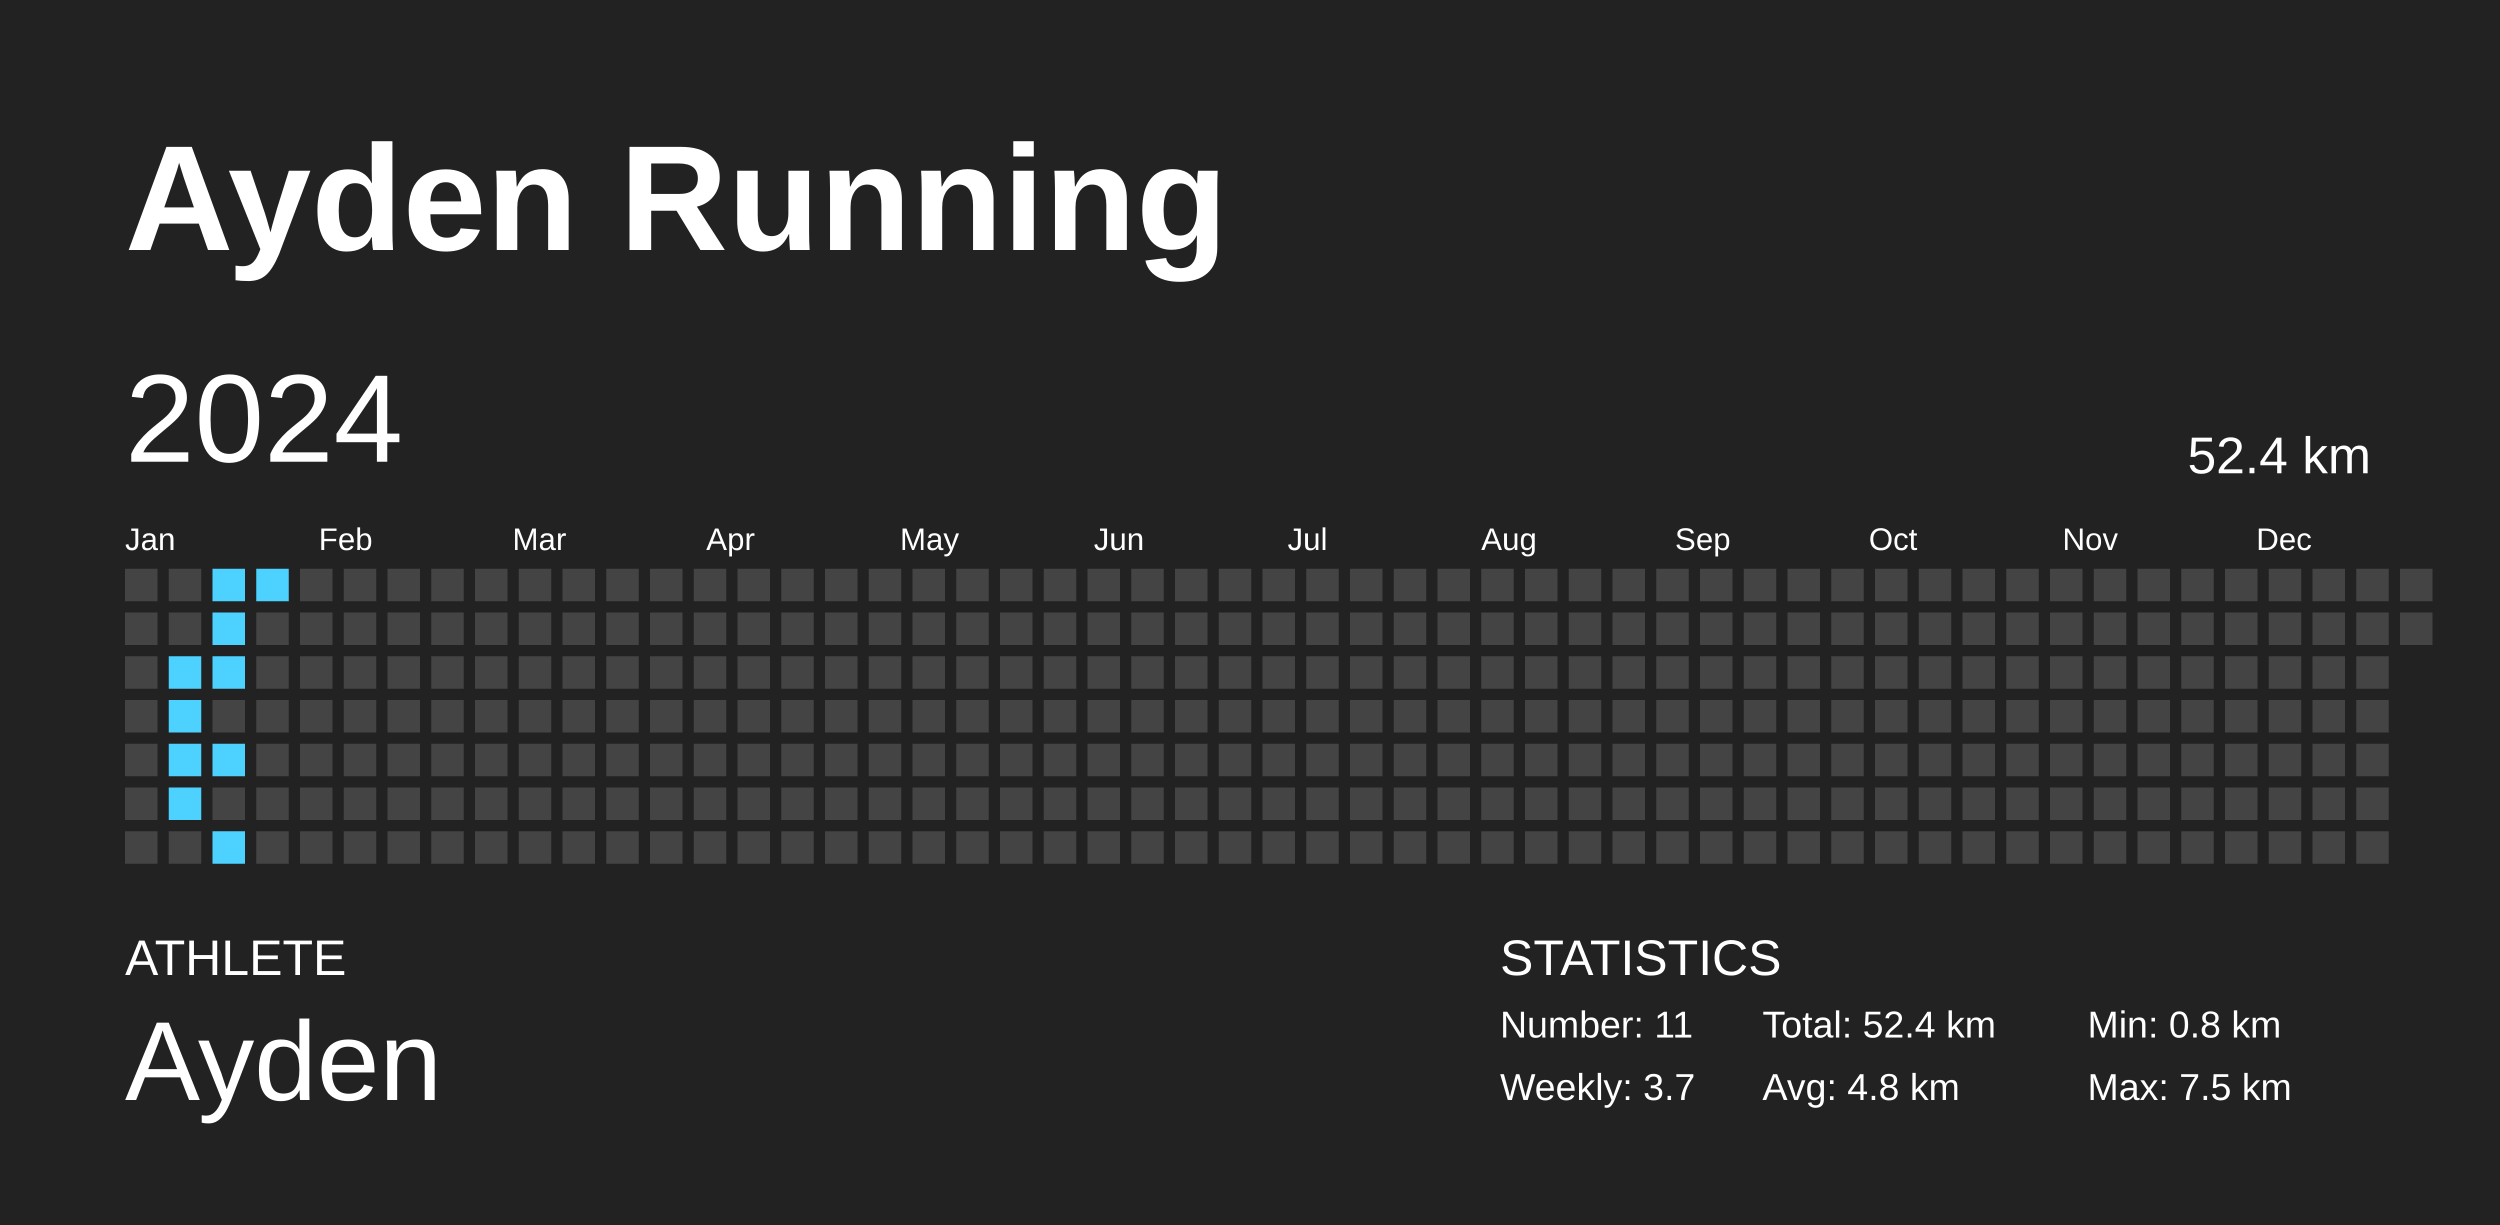
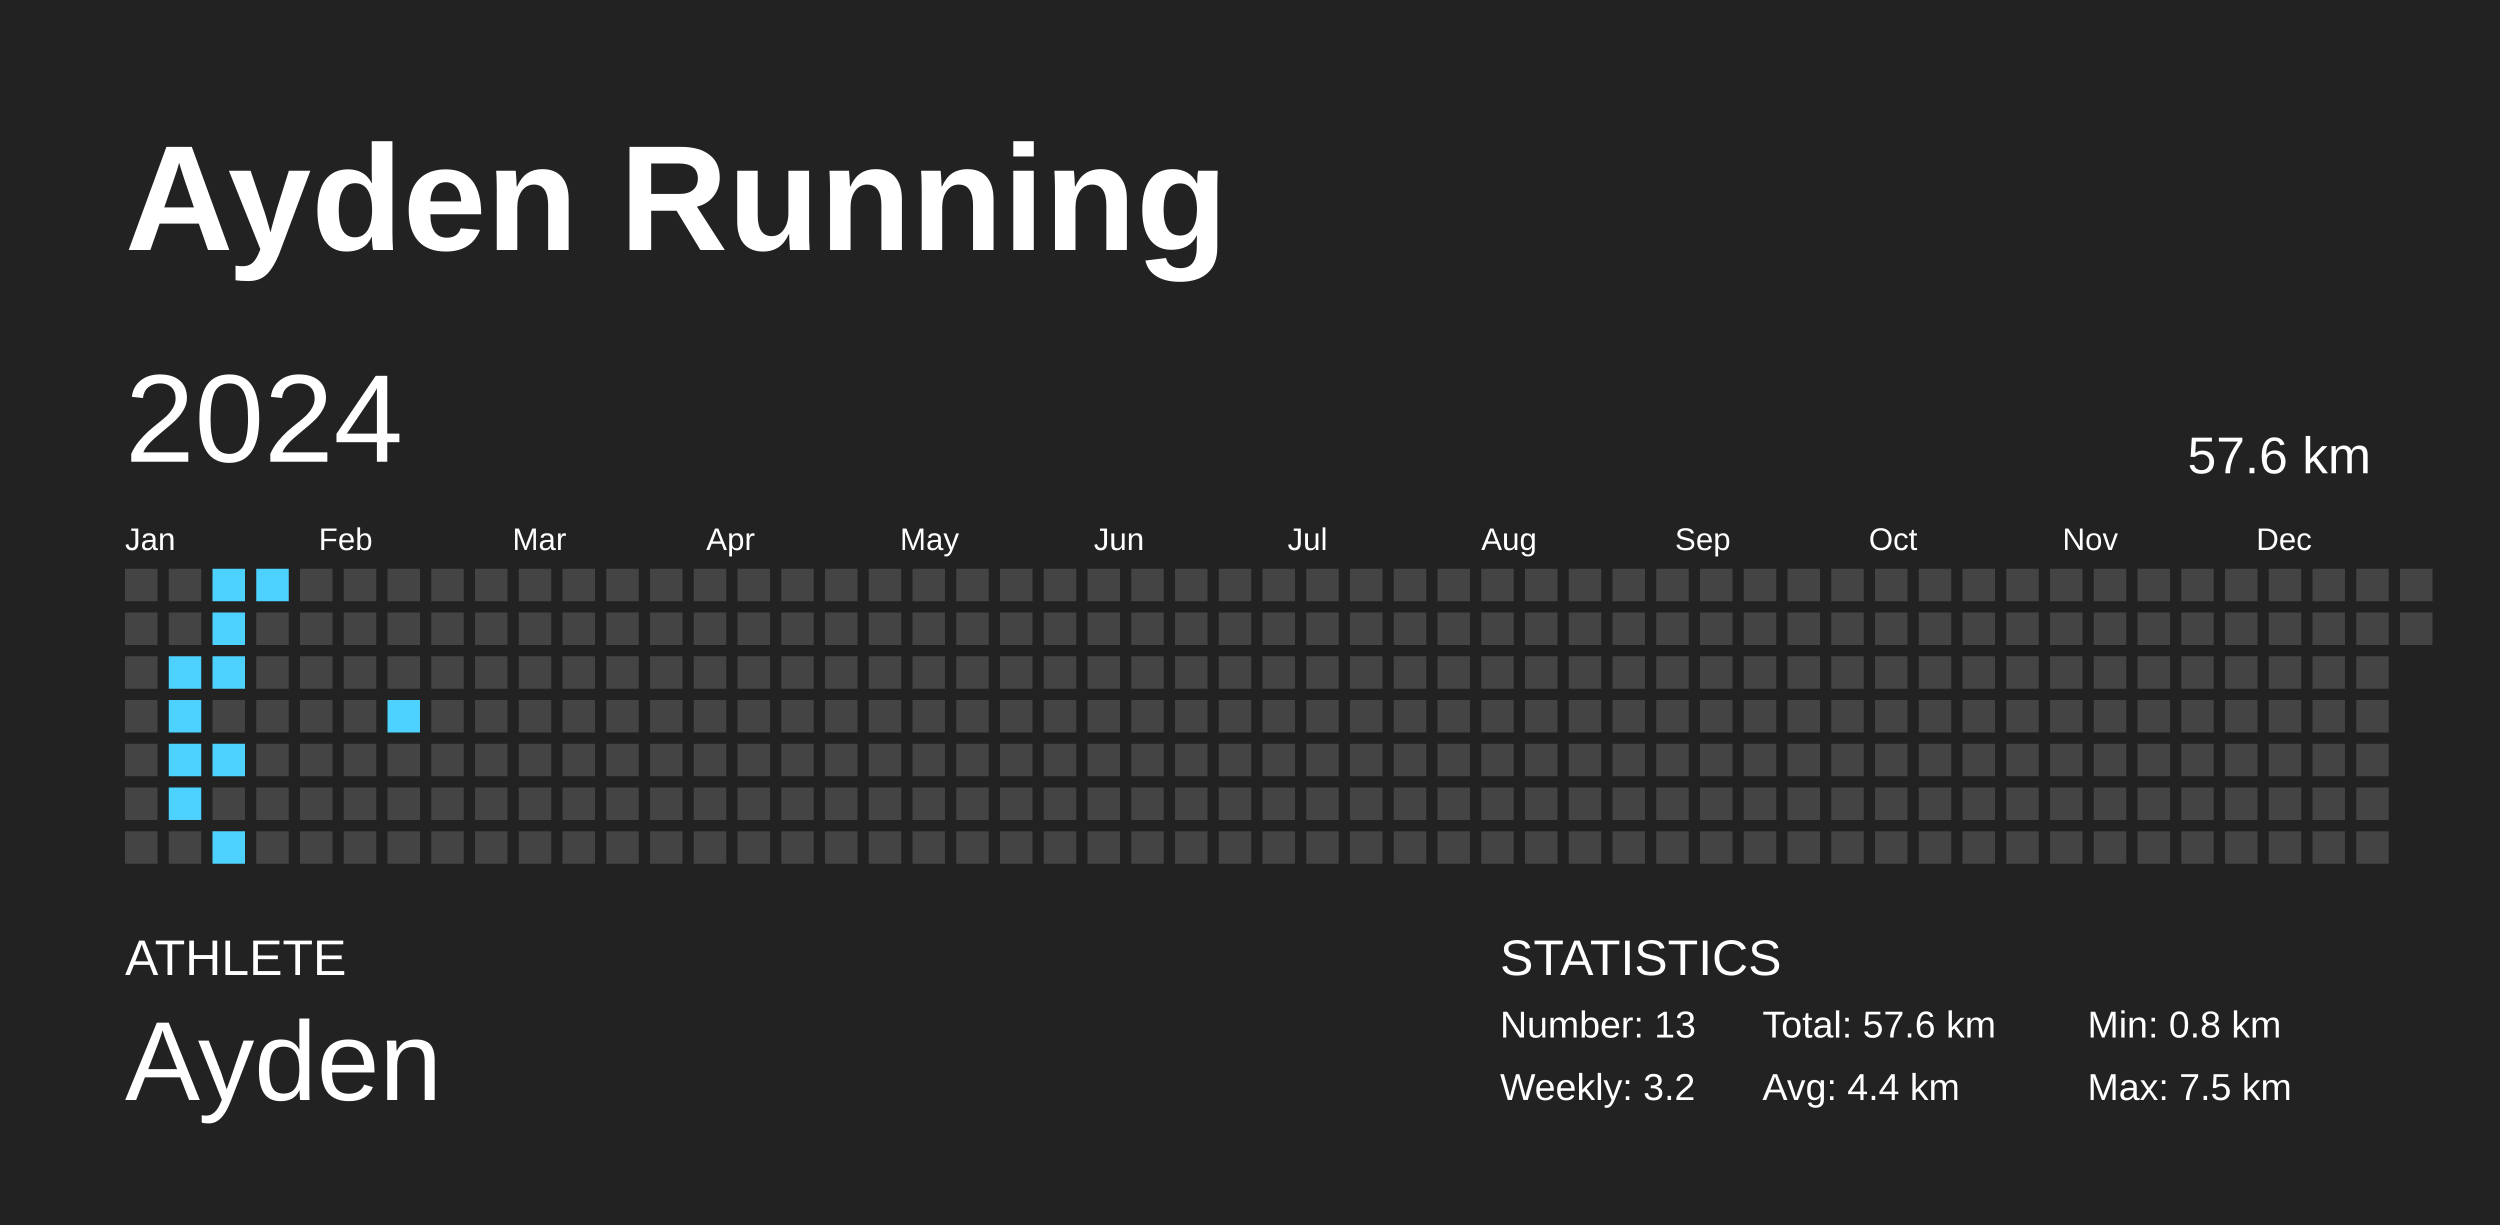
<svg xmlns="http://www.w3.org/2000/svg" baseProfile="full" height="98mm" version="1.1" viewBox="0,0,200,98" width="200mm">
  <defs />
  <rect fill="#222222" height="98" width="200" x="0" y="0" />
  <text fill="#FFFFFF" style="font-size:12px; font-family:Arial; font-weight:bold;" x="10" y="20">Ayden Running</text>
  <text fill="#FFFFFF" style="font-size:4px; font-family:Arial" x="10" y="78">ATHLETE</text>
  <text fill="#FFFFFF" style="font-size:9px; font-family:Arial" x="10" y="88">Ayden</text>
  <text fill="#FFFFFF" style="font-size:4px; font-family:Arial" x="120" y="78">STATISTICS</text>
-   <text fill="#FFFFFF" style="font-size:3px; font-family:Arial" x="120" y="83">Number: 11</text>
-   <text fill="#FFFFFF" style="font-size:3px; font-family:Arial" x="120" y="88">Weekly: 3.7</text>
-   <text fill="#FFFFFF" style="font-size:3px; font-family:Arial" x="141" y="83">Total: 52.4 km</text>
-   <text fill="#FFFFFF" style="font-size:3px; font-family:Arial" x="141" y="88">Avg: 4.8 km</text>
+   <text fill="#FFFFFF" style="font-size:3px; font-family:Arial" x="120" y="83">Number: 13</text>
+   <text fill="#FFFFFF" style="font-size:3px; font-family:Arial" x="120" y="88">Weekly: 3.2</text>
+   <text fill="#FFFFFF" style="font-size:3px; font-family:Arial" x="141" y="83">Total: 57.6 km</text>
+   <text fill="#FFFFFF" style="font-size:3px; font-family:Arial" x="141" y="88">Avg: 4.4 km</text>
  <text fill="#FFFFFF" style="font-size:3px; font-family:Arial" x="167" y="83">Min: 0.8 km</text>
  <text fill="#FFFFFF" style="font-size:3px; font-family:Arial" x="167" y="88">Max: 7.5 km</text>
  <text dominant-baseline="hanging" fill="#FFFFFF" style="font-size:10.0px; font-family:Arial;" x="10" y="30">2024</text>
-   <text dominant-baseline="hanging" fill="#FFFFFF" style="font-size:4.125px; font-family:Arial;" x="175" y="35">52.4 km</text>
+   <text dominant-baseline="hanging" fill="#FFFFFF" style="font-size:4.125px; font-family:Arial;" x="175" y="35">57.6 km</text>
  <text fill="#FFFFFF" style="font-size:2.5px; font-family:Arial" x="10.0" y="44">Jan</text>
  <text fill="#FFFFFF" style="font-size:2.5px; font-family:Arial" x="25.5" y="44">Feb</text>
  <text fill="#FFFFFF" style="font-size:2.5px; font-family:Arial" x="41.0" y="44">Mar</text>
  <text fill="#FFFFFF" style="font-size:2.5px; font-family:Arial" x="56.5" y="44">Apr</text>
  <text fill="#FFFFFF" style="font-size:2.5px; font-family:Arial" x="72.0" y="44">May</text>
  <text fill="#FFFFFF" style="font-size:2.5px; font-family:Arial" x="87.5" y="44">Jun</text>
  <text fill="#FFFFFF" style="font-size:2.5px; font-family:Arial" x="103.0" y="44">Jul</text>
  <text fill="#FFFFFF" style="font-size:2.5px; font-family:Arial" x="118.5" y="44">Aug</text>
  <text fill="#FFFFFF" style="font-size:2.5px; font-family:Arial" x="134.0" y="44">Sep</text>
  <text fill="#FFFFFF" style="font-size:2.5px; font-family:Arial" x="149.5" y="44">Oct</text>
  <text fill="#FFFFFF" style="font-size:2.5px; font-family:Arial" x="165.0" y="44">Nov</text>
  <text fill="#FFFFFF" style="font-size:2.5px; font-family:Arial" x="180.5" y="44">Dec</text>
  <rect fill="#444444" height="2.6" width="2.6" x="10.0" y="45.5" />
  <rect fill="#444444" height="2.6" width="2.6" x="10.0" y="49.0" />
  <rect fill="#444444" height="2.6" width="2.6" x="10.0" y="52.5" />
  <rect fill="#444444" height="2.6" width="2.6" x="10.0" y="56.0" />
  <rect fill="#444444" height="2.6" width="2.6" x="10.0" y="59.5" />
  <rect fill="#444444" height="2.6" width="2.6" x="10.0" y="63.0" />
  <rect fill="#444444" height="2.6" width="2.6" x="10.0" y="66.5" />
  <rect fill="#444444" height="2.6" width="2.6" x="13.5" y="45.5" />
  <rect fill="#444444" height="2.6" width="2.6" x="13.5" y="49.0" />
  <rect fill="#4dd2ff" height="2.6" width="2.6" x="13.5" y="52.5" />
  <rect fill="#4dd2ff" height="2.6" width="2.6" x="13.5" y="56.0" />
  <rect fill="#4dd2ff" height="2.6" width="2.6" x="13.5" y="59.5" />
  <rect fill="#4dd2ff" height="2.6" width="2.6" x="13.5" y="63.0" />
  <rect fill="#444444" height="2.6" width="2.6" x="13.5" y="66.5" />
  <rect fill="#4dd2ff" height="2.6" width="2.6" x="17.0" y="45.5" />
  <rect fill="#4dd2ff" height="2.6" width="2.6" x="17.0" y="49.0" />
  <rect fill="#4dd2ff" height="2.6" width="2.6" x="17.0" y="52.5" />
  <rect fill="#444444" height="2.6" width="2.6" x="17.0" y="56.0" />
  <rect fill="#4dd2ff" height="2.6" width="2.6" x="17.0" y="59.5" />
  <rect fill="#444444" height="2.6" width="2.6" x="17.0" y="63.0" />
  <rect fill="#4dd2ff" height="2.6" width="2.6" x="17.0" y="66.5" />
  <rect fill="#4dd2ff" height="2.6" width="2.6" x="20.5" y="45.5" />
  <rect fill="#444444" height="2.6" width="2.6" x="20.5" y="49.0" />
  <rect fill="#444444" height="2.6" width="2.6" x="20.5" y="52.5" />
  <rect fill="#444444" height="2.6" width="2.6" x="20.5" y="56.0" />
  <rect fill="#444444" height="2.6" width="2.6" x="20.5" y="59.5" />
  <rect fill="#444444" height="2.6" width="2.6" x="20.5" y="63.0" />
  <rect fill="#444444" height="2.6" width="2.6" x="20.5" y="66.5" />
  <rect fill="#444444" height="2.6" width="2.6" x="24.0" y="45.5" />
  <rect fill="#444444" height="2.6" width="2.6" x="24.0" y="49.0" />
  <rect fill="#444444" height="2.6" width="2.6" x="24.0" y="52.5" />
  <rect fill="#444444" height="2.6" width="2.6" x="24.0" y="56.0" />
  <rect fill="#444444" height="2.6" width="2.6" x="24.0" y="59.5" />
  <rect fill="#444444" height="2.6" width="2.6" x="24.0" y="63.0" />
  <rect fill="#444444" height="2.6" width="2.6" x="24.0" y="66.5" />
  <rect fill="#444444" height="2.6" width="2.6" x="27.5" y="45.5" />
  <rect fill="#444444" height="2.6" width="2.6" x="27.5" y="49.0" />
  <rect fill="#444444" height="2.6" width="2.6" x="27.5" y="52.5" />
  <rect fill="#444444" height="2.6" width="2.6" x="27.5" y="56.0" />
  <rect fill="#444444" height="2.6" width="2.6" x="27.5" y="59.5" />
  <rect fill="#444444" height="2.6" width="2.6" x="27.5" y="63.0" />
  <rect fill="#444444" height="2.6" width="2.6" x="27.5" y="66.5" />
  <rect fill="#444444" height="2.6" width="2.6" x="31.0" y="45.5" />
  <rect fill="#444444" height="2.6" width="2.6" x="31.0" y="49.0" />
  <rect fill="#444444" height="2.6" width="2.6" x="31.0" y="52.5" />
-   <rect fill="#444444" height="2.6" width="2.6" x="31.0" y="56.0" />
+   <rect fill="#4dd2ff" height="2.6" width="2.6" x="31.0" y="56.0" />
  <rect fill="#444444" height="2.6" width="2.6" x="31.0" y="59.5" />
  <rect fill="#444444" height="2.6" width="2.6" x="31.0" y="63.0" />
  <rect fill="#444444" height="2.6" width="2.6" x="31.0" y="66.5" />
  <rect fill="#444444" height="2.6" width="2.6" x="34.5" y="45.5" />
  <rect fill="#444444" height="2.6" width="2.6" x="34.5" y="49.0" />
  <rect fill="#444444" height="2.6" width="2.6" x="34.5" y="52.5" />
  <rect fill="#444444" height="2.6" width="2.6" x="34.5" y="56.0" />
  <rect fill="#444444" height="2.6" width="2.6" x="34.5" y="59.5" />
  <rect fill="#444444" height="2.6" width="2.6" x="34.5" y="63.0" />
  <rect fill="#444444" height="2.6" width="2.6" x="34.5" y="66.5" />
  <rect fill="#444444" height="2.6" width="2.6" x="38.0" y="45.5" />
  <rect fill="#444444" height="2.6" width="2.6" x="38.0" y="49.0" />
  <rect fill="#444444" height="2.6" width="2.6" x="38.0" y="52.5" />
  <rect fill="#444444" height="2.6" width="2.6" x="38.0" y="56.0" />
  <rect fill="#444444" height="2.6" width="2.6" x="38.0" y="59.5" />
  <rect fill="#444444" height="2.6" width="2.6" x="38.0" y="63.0" />
  <rect fill="#444444" height="2.6" width="2.6" x="38.0" y="66.5" />
  <rect fill="#444444" height="2.6" width="2.6" x="41.5" y="45.5" />
  <rect fill="#444444" height="2.6" width="2.6" x="41.5" y="49.0" />
  <rect fill="#444444" height="2.6" width="2.6" x="41.5" y="52.5" />
  <rect fill="#444444" height="2.6" width="2.6" x="41.5" y="56.0" />
  <rect fill="#444444" height="2.6" width="2.6" x="41.5" y="59.5" />
  <rect fill="#444444" height="2.6" width="2.6" x="41.5" y="63.0" />
  <rect fill="#444444" height="2.6" width="2.6" x="41.5" y="66.5" />
  <rect fill="#444444" height="2.6" width="2.6" x="45.0" y="45.5" />
  <rect fill="#444444" height="2.6" width="2.6" x="45.0" y="49.0" />
  <rect fill="#444444" height="2.6" width="2.6" x="45.0" y="52.5" />
  <rect fill="#444444" height="2.6" width="2.6" x="45.0" y="56.0" />
  <rect fill="#444444" height="2.6" width="2.6" x="45.0" y="59.5" />
  <rect fill="#444444" height="2.6" width="2.6" x="45.0" y="63.0" />
  <rect fill="#444444" height="2.6" width="2.6" x="45.0" y="66.5" />
  <rect fill="#444444" height="2.6" width="2.6" x="48.5" y="45.5" />
  <rect fill="#444444" height="2.6" width="2.6" x="48.5" y="49.0" />
  <rect fill="#444444" height="2.6" width="2.6" x="48.5" y="52.5" />
  <rect fill="#444444" height="2.6" width="2.6" x="48.5" y="56.0" />
  <rect fill="#444444" height="2.6" width="2.6" x="48.5" y="59.5" />
  <rect fill="#444444" height="2.6" width="2.6" x="48.5" y="63.0" />
  <rect fill="#444444" height="2.6" width="2.6" x="48.5" y="66.5" />
  <rect fill="#444444" height="2.6" width="2.6" x="52.0" y="45.5" />
  <rect fill="#444444" height="2.6" width="2.6" x="52.0" y="49.0" />
  <rect fill="#444444" height="2.6" width="2.6" x="52.0" y="52.5" />
  <rect fill="#444444" height="2.6" width="2.6" x="52.0" y="56.0" />
  <rect fill="#444444" height="2.6" width="2.6" x="52.0" y="59.5" />
  <rect fill="#444444" height="2.6" width="2.6" x="52.0" y="63.0" />
  <rect fill="#444444" height="2.6" width="2.6" x="52.0" y="66.5" />
  <rect fill="#444444" height="2.6" width="2.6" x="55.5" y="45.5" />
  <rect fill="#444444" height="2.6" width="2.6" x="55.5" y="49.0" />
  <rect fill="#444444" height="2.6" width="2.6" x="55.5" y="52.5" />
  <rect fill="#444444" height="2.6" width="2.6" x="55.5" y="56.0" />
  <rect fill="#444444" height="2.6" width="2.6" x="55.5" y="59.5" />
  <rect fill="#444444" height="2.6" width="2.6" x="55.5" y="63.0" />
  <rect fill="#444444" height="2.6" width="2.6" x="55.5" y="66.5" />
  <rect fill="#444444" height="2.6" width="2.6" x="59.0" y="45.5" />
  <rect fill="#444444" height="2.6" width="2.6" x="59.0" y="49.0" />
  <rect fill="#444444" height="2.6" width="2.6" x="59.0" y="52.5" />
  <rect fill="#444444" height="2.6" width="2.6" x="59.0" y="56.0" />
  <rect fill="#444444" height="2.6" width="2.6" x="59.0" y="59.5" />
  <rect fill="#444444" height="2.6" width="2.6" x="59.0" y="63.0" />
  <rect fill="#444444" height="2.6" width="2.6" x="59.0" y="66.5" />
  <rect fill="#444444" height="2.6" width="2.6" x="62.5" y="45.5" />
  <rect fill="#444444" height="2.6" width="2.6" x="62.5" y="49.0" />
  <rect fill="#444444" height="2.6" width="2.6" x="62.5" y="52.5" />
  <rect fill="#444444" height="2.6" width="2.6" x="62.5" y="56.0" />
  <rect fill="#444444" height="2.6" width="2.6" x="62.5" y="59.5" />
  <rect fill="#444444" height="2.6" width="2.6" x="62.5" y="63.0" />
  <rect fill="#444444" height="2.6" width="2.6" x="62.5" y="66.5" />
  <rect fill="#444444" height="2.6" width="2.6" x="66.0" y="45.5" />
  <rect fill="#444444" height="2.6" width="2.6" x="66.0" y="49.0" />
  <rect fill="#444444" height="2.6" width="2.6" x="66.0" y="52.5" />
  <rect fill="#444444" height="2.6" width="2.6" x="66.0" y="56.0" />
  <rect fill="#444444" height="2.6" width="2.6" x="66.0" y="59.5" />
  <rect fill="#444444" height="2.6" width="2.6" x="66.0" y="63.0" />
  <rect fill="#444444" height="2.6" width="2.6" x="66.0" y="66.5" />
  <rect fill="#444444" height="2.6" width="2.6" x="69.5" y="45.5" />
  <rect fill="#444444" height="2.6" width="2.6" x="69.5" y="49.0" />
  <rect fill="#444444" height="2.6" width="2.6" x="69.5" y="52.5" />
  <rect fill="#444444" height="2.6" width="2.6" x="69.5" y="56.0" />
  <rect fill="#444444" height="2.6" width="2.6" x="69.5" y="59.5" />
  <rect fill="#444444" height="2.6" width="2.6" x="69.5" y="63.0" />
  <rect fill="#444444" height="2.6" width="2.6" x="69.5" y="66.5" />
  <rect fill="#444444" height="2.6" width="2.6" x="73.0" y="45.5" />
  <rect fill="#444444" height="2.6" width="2.6" x="73.0" y="49.0" />
  <rect fill="#444444" height="2.6" width="2.6" x="73.0" y="52.5" />
  <rect fill="#444444" height="2.6" width="2.6" x="73.0" y="56.0" />
  <rect fill="#444444" height="2.6" width="2.6" x="73.0" y="59.5" />
  <rect fill="#444444" height="2.6" width="2.6" x="73.0" y="63.0" />
  <rect fill="#444444" height="2.6" width="2.6" x="73.0" y="66.5" />
  <rect fill="#444444" height="2.6" width="2.6" x="76.5" y="45.5" />
  <rect fill="#444444" height="2.6" width="2.6" x="76.5" y="49.0" />
  <rect fill="#444444" height="2.6" width="2.6" x="76.5" y="52.5" />
  <rect fill="#444444" height="2.6" width="2.6" x="76.5" y="56.0" />
  <rect fill="#444444" height="2.6" width="2.6" x="76.5" y="59.5" />
  <rect fill="#444444" height="2.6" width="2.6" x="76.5" y="63.0" />
  <rect fill="#444444" height="2.6" width="2.6" x="76.5" y="66.5" />
  <rect fill="#444444" height="2.6" width="2.6" x="80.0" y="45.5" />
  <rect fill="#444444" height="2.6" width="2.6" x="80.0" y="49.0" />
  <rect fill="#444444" height="2.6" width="2.6" x="80.0" y="52.5" />
  <rect fill="#444444" height="2.6" width="2.6" x="80.0" y="56.0" />
  <rect fill="#444444" height="2.6" width="2.6" x="80.0" y="59.5" />
  <rect fill="#444444" height="2.6" width="2.6" x="80.0" y="63.0" />
  <rect fill="#444444" height="2.6" width="2.6" x="80.0" y="66.5" />
  <rect fill="#444444" height="2.6" width="2.6" x="83.5" y="45.5" />
  <rect fill="#444444" height="2.6" width="2.6" x="83.5" y="49.0" />
  <rect fill="#444444" height="2.6" width="2.6" x="83.5" y="52.5" />
  <rect fill="#444444" height="2.6" width="2.6" x="83.5" y="56.0" />
  <rect fill="#444444" height="2.6" width="2.6" x="83.5" y="59.5" />
  <rect fill="#444444" height="2.6" width="2.6" x="83.5" y="63.0" />
  <rect fill="#444444" height="2.6" width="2.6" x="83.5" y="66.5" />
  <rect fill="#444444" height="2.6" width="2.6" x="87.0" y="45.5" />
  <rect fill="#444444" height="2.6" width="2.6" x="87.0" y="49.0" />
  <rect fill="#444444" height="2.6" width="2.6" x="87.0" y="52.5" />
  <rect fill="#444444" height="2.6" width="2.6" x="87.0" y="56.0" />
  <rect fill="#444444" height="2.6" width="2.6" x="87.0" y="59.5" />
  <rect fill="#444444" height="2.6" width="2.6" x="87.0" y="63.0" />
  <rect fill="#444444" height="2.6" width="2.6" x="87.0" y="66.5" />
  <rect fill="#444444" height="2.6" width="2.6" x="90.5" y="45.5" />
  <rect fill="#444444" height="2.6" width="2.6" x="90.5" y="49.0" />
  <rect fill="#444444" height="2.6" width="2.6" x="90.5" y="52.5" />
  <rect fill="#444444" height="2.6" width="2.6" x="90.5" y="56.0" />
  <rect fill="#444444" height="2.6" width="2.6" x="90.5" y="59.5" />
  <rect fill="#444444" height="2.6" width="2.6" x="90.5" y="63.0" />
  <rect fill="#444444" height="2.6" width="2.6" x="90.5" y="66.5" />
  <rect fill="#444444" height="2.6" width="2.6" x="94.0" y="45.5" />
  <rect fill="#444444" height="2.6" width="2.6" x="94.0" y="49.0" />
  <rect fill="#444444" height="2.6" width="2.6" x="94.0" y="52.5" />
  <rect fill="#444444" height="2.6" width="2.6" x="94.0" y="56.0" />
  <rect fill="#444444" height="2.6" width="2.6" x="94.0" y="59.5" />
  <rect fill="#444444" height="2.6" width="2.6" x="94.0" y="63.0" />
  <rect fill="#444444" height="2.6" width="2.6" x="94.0" y="66.5" />
  <rect fill="#444444" height="2.6" width="2.6" x="97.5" y="45.5" />
  <rect fill="#444444" height="2.6" width="2.6" x="97.5" y="49.0" />
  <rect fill="#444444" height="2.6" width="2.6" x="97.5" y="52.5" />
  <rect fill="#444444" height="2.6" width="2.6" x="97.5" y="56.0" />
  <rect fill="#444444" height="2.6" width="2.6" x="97.5" y="59.5" />
  <rect fill="#444444" height="2.6" width="2.6" x="97.5" y="63.0" />
  <rect fill="#444444" height="2.6" width="2.6" x="97.5" y="66.5" />
  <rect fill="#444444" height="2.6" width="2.6" x="101.0" y="45.5" />
  <rect fill="#444444" height="2.6" width="2.6" x="101.0" y="49.0" />
  <rect fill="#444444" height="2.6" width="2.6" x="101.0" y="52.5" />
  <rect fill="#444444" height="2.6" width="2.6" x="101.0" y="56.0" />
  <rect fill="#444444" height="2.6" width="2.6" x="101.0" y="59.5" />
  <rect fill="#444444" height="2.6" width="2.6" x="101.0" y="63.0" />
  <rect fill="#444444" height="2.6" width="2.6" x="101.0" y="66.5" />
  <rect fill="#444444" height="2.6" width="2.6" x="104.5" y="45.5" />
  <rect fill="#444444" height="2.6" width="2.6" x="104.5" y="49.0" />
  <rect fill="#444444" height="2.6" width="2.6" x="104.5" y="52.5" />
  <rect fill="#444444" height="2.6" width="2.6" x="104.5" y="56.0" />
  <rect fill="#444444" height="2.6" width="2.6" x="104.5" y="59.5" />
  <rect fill="#444444" height="2.6" width="2.6" x="104.5" y="63.0" />
  <rect fill="#444444" height="2.6" width="2.6" x="104.5" y="66.5" />
  <rect fill="#444444" height="2.6" width="2.6" x="108.0" y="45.5" />
  <rect fill="#444444" height="2.6" width="2.6" x="108.0" y="49.0" />
  <rect fill="#444444" height="2.6" width="2.6" x="108.0" y="52.5" />
  <rect fill="#444444" height="2.6" width="2.6" x="108.0" y="56.0" />
  <rect fill="#444444" height="2.6" width="2.6" x="108.0" y="59.5" />
  <rect fill="#444444" height="2.6" width="2.6" x="108.0" y="63.0" />
  <rect fill="#444444" height="2.6" width="2.6" x="108.0" y="66.5" />
  <rect fill="#444444" height="2.6" width="2.6" x="111.5" y="45.5" />
  <rect fill="#444444" height="2.6" width="2.6" x="111.5" y="49.0" />
  <rect fill="#444444" height="2.6" width="2.6" x="111.5" y="52.5" />
  <rect fill="#444444" height="2.6" width="2.6" x="111.5" y="56.0" />
  <rect fill="#444444" height="2.6" width="2.6" x="111.5" y="59.5" />
  <rect fill="#444444" height="2.6" width="2.6" x="111.5" y="63.0" />
  <rect fill="#444444" height="2.6" width="2.6" x="111.5" y="66.5" />
  <rect fill="#444444" height="2.6" width="2.6" x="115.0" y="45.5" />
  <rect fill="#444444" height="2.6" width="2.6" x="115.0" y="49.0" />
  <rect fill="#444444" height="2.6" width="2.6" x="115.0" y="52.5" />
  <rect fill="#444444" height="2.6" width="2.6" x="115.0" y="56.0" />
  <rect fill="#444444" height="2.6" width="2.6" x="115.0" y="59.5" />
  <rect fill="#444444" height="2.6" width="2.6" x="115.0" y="63.0" />
  <rect fill="#444444" height="2.6" width="2.6" x="115.0" y="66.5" />
  <rect fill="#444444" height="2.6" width="2.6" x="118.5" y="45.5" />
  <rect fill="#444444" height="2.6" width="2.6" x="118.5" y="49.0" />
  <rect fill="#444444" height="2.6" width="2.6" x="118.5" y="52.5" />
  <rect fill="#444444" height="2.6" width="2.6" x="118.5" y="56.0" />
  <rect fill="#444444" height="2.6" width="2.6" x="118.5" y="59.5" />
  <rect fill="#444444" height="2.6" width="2.6" x="118.5" y="63.0" />
  <rect fill="#444444" height="2.6" width="2.6" x="118.5" y="66.5" />
  <rect fill="#444444" height="2.6" width="2.6" x="122.0" y="45.5" />
  <rect fill="#444444" height="2.6" width="2.6" x="122.0" y="49.0" />
  <rect fill="#444444" height="2.6" width="2.6" x="122.0" y="52.5" />
  <rect fill="#444444" height="2.6" width="2.6" x="122.0" y="56.0" />
  <rect fill="#444444" height="2.6" width="2.6" x="122.0" y="59.5" />
  <rect fill="#444444" height="2.6" width="2.6" x="122.0" y="63.0" />
  <rect fill="#444444" height="2.6" width="2.6" x="122.0" y="66.5" />
  <rect fill="#444444" height="2.6" width="2.6" x="125.5" y="45.5" />
  <rect fill="#444444" height="2.6" width="2.6" x="125.5" y="49.0" />
  <rect fill="#444444" height="2.6" width="2.6" x="125.5" y="52.5" />
  <rect fill="#444444" height="2.6" width="2.6" x="125.5" y="56.0" />
  <rect fill="#444444" height="2.6" width="2.6" x="125.5" y="59.5" />
  <rect fill="#444444" height="2.6" width="2.6" x="125.5" y="63.0" />
  <rect fill="#444444" height="2.6" width="2.6" x="125.5" y="66.5" />
  <rect fill="#444444" height="2.6" width="2.6" x="129.0" y="45.5" />
  <rect fill="#444444" height="2.6" width="2.6" x="129.0" y="49.0" />
  <rect fill="#444444" height="2.6" width="2.6" x="129.0" y="52.5" />
  <rect fill="#444444" height="2.6" width="2.6" x="129.0" y="56.0" />
  <rect fill="#444444" height="2.6" width="2.6" x="129.0" y="59.5" />
  <rect fill="#444444" height="2.6" width="2.6" x="129.0" y="63.0" />
  <rect fill="#444444" height="2.6" width="2.6" x="129.0" y="66.5" />
  <rect fill="#444444" height="2.6" width="2.6" x="132.5" y="45.5" />
  <rect fill="#444444" height="2.6" width="2.6" x="132.5" y="49.0" />
  <rect fill="#444444" height="2.6" width="2.6" x="132.5" y="52.5" />
  <rect fill="#444444" height="2.6" width="2.6" x="132.5" y="56.0" />
  <rect fill="#444444" height="2.6" width="2.6" x="132.5" y="59.5" />
  <rect fill="#444444" height="2.6" width="2.6" x="132.5" y="63.0" />
  <rect fill="#444444" height="2.6" width="2.6" x="132.5" y="66.5" />
  <rect fill="#444444" height="2.6" width="2.6" x="136.0" y="45.5" />
  <rect fill="#444444" height="2.6" width="2.6" x="136.0" y="49.0" />
  <rect fill="#444444" height="2.6" width="2.6" x="136.0" y="52.5" />
  <rect fill="#444444" height="2.6" width="2.6" x="136.0" y="56.0" />
  <rect fill="#444444" height="2.6" width="2.6" x="136.0" y="59.5" />
  <rect fill="#444444" height="2.6" width="2.6" x="136.0" y="63.0" />
  <rect fill="#444444" height="2.6" width="2.6" x="136.0" y="66.5" />
  <rect fill="#444444" height="2.6" width="2.6" x="139.5" y="45.5" />
  <rect fill="#444444" height="2.6" width="2.6" x="139.5" y="49.0" />
  <rect fill="#444444" height="2.6" width="2.6" x="139.5" y="52.5" />
  <rect fill="#444444" height="2.6" width="2.6" x="139.5" y="56.0" />
  <rect fill="#444444" height="2.6" width="2.6" x="139.5" y="59.5" />
  <rect fill="#444444" height="2.6" width="2.6" x="139.5" y="63.0" />
  <rect fill="#444444" height="2.6" width="2.6" x="139.5" y="66.5" />
  <rect fill="#444444" height="2.6" width="2.6" x="143.0" y="45.5" />
  <rect fill="#444444" height="2.6" width="2.6" x="143.0" y="49.0" />
  <rect fill="#444444" height="2.6" width="2.6" x="143.0" y="52.5" />
  <rect fill="#444444" height="2.6" width="2.6" x="143.0" y="56.0" />
  <rect fill="#444444" height="2.6" width="2.6" x="143.0" y="59.5" />
  <rect fill="#444444" height="2.6" width="2.6" x="143.0" y="63.0" />
  <rect fill="#444444" height="2.6" width="2.6" x="143.0" y="66.5" />
  <rect fill="#444444" height="2.6" width="2.6" x="146.5" y="45.5" />
  <rect fill="#444444" height="2.6" width="2.6" x="146.5" y="49.0" />
  <rect fill="#444444" height="2.6" width="2.6" x="146.5" y="52.5" />
  <rect fill="#444444" height="2.6" width="2.6" x="146.5" y="56.0" />
  <rect fill="#444444" height="2.6" width="2.6" x="146.5" y="59.5" />
  <rect fill="#444444" height="2.6" width="2.6" x="146.5" y="63.0" />
  <rect fill="#444444" height="2.6" width="2.6" x="146.5" y="66.5" />
  <rect fill="#444444" height="2.6" width="2.6" x="150.0" y="45.5" />
  <rect fill="#444444" height="2.6" width="2.6" x="150.0" y="49.0" />
  <rect fill="#444444" height="2.6" width="2.6" x="150.0" y="52.5" />
  <rect fill="#444444" height="2.6" width="2.6" x="150.0" y="56.0" />
  <rect fill="#444444" height="2.6" width="2.6" x="150.0" y="59.5" />
  <rect fill="#444444" height="2.6" width="2.6" x="150.0" y="63.0" />
  <rect fill="#444444" height="2.6" width="2.6" x="150.0" y="66.5" />
  <rect fill="#444444" height="2.6" width="2.6" x="153.5" y="45.5" />
  <rect fill="#444444" height="2.6" width="2.6" x="153.5" y="49.0" />
  <rect fill="#444444" height="2.6" width="2.6" x="153.5" y="52.5" />
  <rect fill="#444444" height="2.6" width="2.6" x="153.5" y="56.0" />
  <rect fill="#444444" height="2.6" width="2.6" x="153.5" y="59.5" />
  <rect fill="#444444" height="2.6" width="2.6" x="153.5" y="63.0" />
  <rect fill="#444444" height="2.6" width="2.6" x="153.5" y="66.5" />
  <rect fill="#444444" height="2.6" width="2.6" x="157.0" y="45.5" />
  <rect fill="#444444" height="2.6" width="2.6" x="157.0" y="49.0" />
  <rect fill="#444444" height="2.6" width="2.6" x="157.0" y="52.5" />
  <rect fill="#444444" height="2.6" width="2.6" x="157.0" y="56.0" />
  <rect fill="#444444" height="2.6" width="2.6" x="157.0" y="59.5" />
  <rect fill="#444444" height="2.6" width="2.6" x="157.0" y="63.0" />
  <rect fill="#444444" height="2.6" width="2.6" x="157.0" y="66.5" />
  <rect fill="#444444" height="2.6" width="2.6" x="160.5" y="45.5" />
  <rect fill="#444444" height="2.6" width="2.6" x="160.5" y="49.0" />
  <rect fill="#444444" height="2.6" width="2.6" x="160.5" y="52.5" />
  <rect fill="#444444" height="2.6" width="2.6" x="160.5" y="56.0" />
  <rect fill="#444444" height="2.6" width="2.6" x="160.5" y="59.5" />
  <rect fill="#444444" height="2.6" width="2.6" x="160.5" y="63.0" />
  <rect fill="#444444" height="2.6" width="2.6" x="160.5" y="66.5" />
  <rect fill="#444444" height="2.6" width="2.6" x="164.0" y="45.5" />
  <rect fill="#444444" height="2.6" width="2.6" x="164.0" y="49.0" />
  <rect fill="#444444" height="2.6" width="2.6" x="164.0" y="52.5" />
  <rect fill="#444444" height="2.6" width="2.6" x="164.0" y="56.0" />
  <rect fill="#444444" height="2.6" width="2.6" x="164.0" y="59.5" />
  <rect fill="#444444" height="2.6" width="2.6" x="164.0" y="63.0" />
  <rect fill="#444444" height="2.6" width="2.6" x="164.0" y="66.5" />
  <rect fill="#444444" height="2.6" width="2.6" x="167.5" y="45.5" />
  <rect fill="#444444" height="2.6" width="2.6" x="167.5" y="49.0" />
  <rect fill="#444444" height="2.6" width="2.6" x="167.5" y="52.5" />
  <rect fill="#444444" height="2.6" width="2.6" x="167.5" y="56.0" />
  <rect fill="#444444" height="2.6" width="2.6" x="167.5" y="59.5" />
  <rect fill="#444444" height="2.6" width="2.6" x="167.5" y="63.0" />
  <rect fill="#444444" height="2.6" width="2.6" x="167.5" y="66.5" />
  <rect fill="#444444" height="2.6" width="2.6" x="171.0" y="45.5" />
  <rect fill="#444444" height="2.6" width="2.6" x="171.0" y="49.0" />
  <rect fill="#444444" height="2.6" width="2.6" x="171.0" y="52.5" />
  <rect fill="#444444" height="2.6" width="2.6" x="171.0" y="56.0" />
  <rect fill="#444444" height="2.6" width="2.6" x="171.0" y="59.5" />
  <rect fill="#444444" height="2.6" width="2.6" x="171.0" y="63.0" />
  <rect fill="#444444" height="2.6" width="2.6" x="171.0" y="66.5" />
  <rect fill="#444444" height="2.6" width="2.6" x="174.5" y="45.5" />
  <rect fill="#444444" height="2.6" width="2.6" x="174.5" y="49.0" />
  <rect fill="#444444" height="2.6" width="2.6" x="174.5" y="52.5" />
  <rect fill="#444444" height="2.6" width="2.6" x="174.5" y="56.0" />
  <rect fill="#444444" height="2.6" width="2.6" x="174.5" y="59.5" />
  <rect fill="#444444" height="2.6" width="2.6" x="174.5" y="63.0" />
  <rect fill="#444444" height="2.6" width="2.6" x="174.5" y="66.5" />
  <rect fill="#444444" height="2.6" width="2.6" x="178.0" y="45.5" />
  <rect fill="#444444" height="2.6" width="2.6" x="178.0" y="49.0" />
  <rect fill="#444444" height="2.6" width="2.6" x="178.0" y="52.5" />
  <rect fill="#444444" height="2.6" width="2.6" x="178.0" y="56.0" />
  <rect fill="#444444" height="2.6" width="2.6" x="178.0" y="59.5" />
  <rect fill="#444444" height="2.6" width="2.6" x="178.0" y="63.0" />
  <rect fill="#444444" height="2.6" width="2.6" x="178.0" y="66.5" />
  <rect fill="#444444" height="2.6" width="2.6" x="181.5" y="45.5" />
  <rect fill="#444444" height="2.6" width="2.6" x="181.5" y="49.0" />
  <rect fill="#444444" height="2.6" width="2.6" x="181.5" y="52.5" />
  <rect fill="#444444" height="2.6" width="2.6" x="181.5" y="56.0" />
  <rect fill="#444444" height="2.6" width="2.6" x="181.5" y="59.5" />
  <rect fill="#444444" height="2.6" width="2.6" x="181.5" y="63.0" />
  <rect fill="#444444" height="2.6" width="2.6" x="181.5" y="66.5" />
  <rect fill="#444444" height="2.6" width="2.6" x="185.0" y="45.5" />
  <rect fill="#444444" height="2.6" width="2.6" x="185.0" y="49.0" />
  <rect fill="#444444" height="2.6" width="2.6" x="185.0" y="52.5" />
  <rect fill="#444444" height="2.6" width="2.6" x="185.0" y="56.0" />
  <rect fill="#444444" height="2.6" width="2.6" x="185.0" y="59.5" />
  <rect fill="#444444" height="2.6" width="2.6" x="185.0" y="63.0" />
  <rect fill="#444444" height="2.6" width="2.6" x="185.0" y="66.5" />
  <rect fill="#444444" height="2.6" width="2.6" x="188.5" y="45.5" />
  <rect fill="#444444" height="2.6" width="2.6" x="188.5" y="49.0" />
  <rect fill="#444444" height="2.6" width="2.6" x="188.5" y="52.5" />
  <rect fill="#444444" height="2.6" width="2.6" x="188.5" y="56.0" />
  <rect fill="#444444" height="2.6" width="2.6" x="188.5" y="59.5" />
  <rect fill="#444444" height="2.6" width="2.6" x="188.5" y="63.0" />
  <rect fill="#444444" height="2.6" width="2.6" x="188.5" y="66.5" />
  <rect fill="#444444" height="2.6" width="2.6" x="192.0" y="45.5" />
  <rect fill="#444444" height="2.6" width="2.6" x="192.0" y="49.0" />
</svg>
